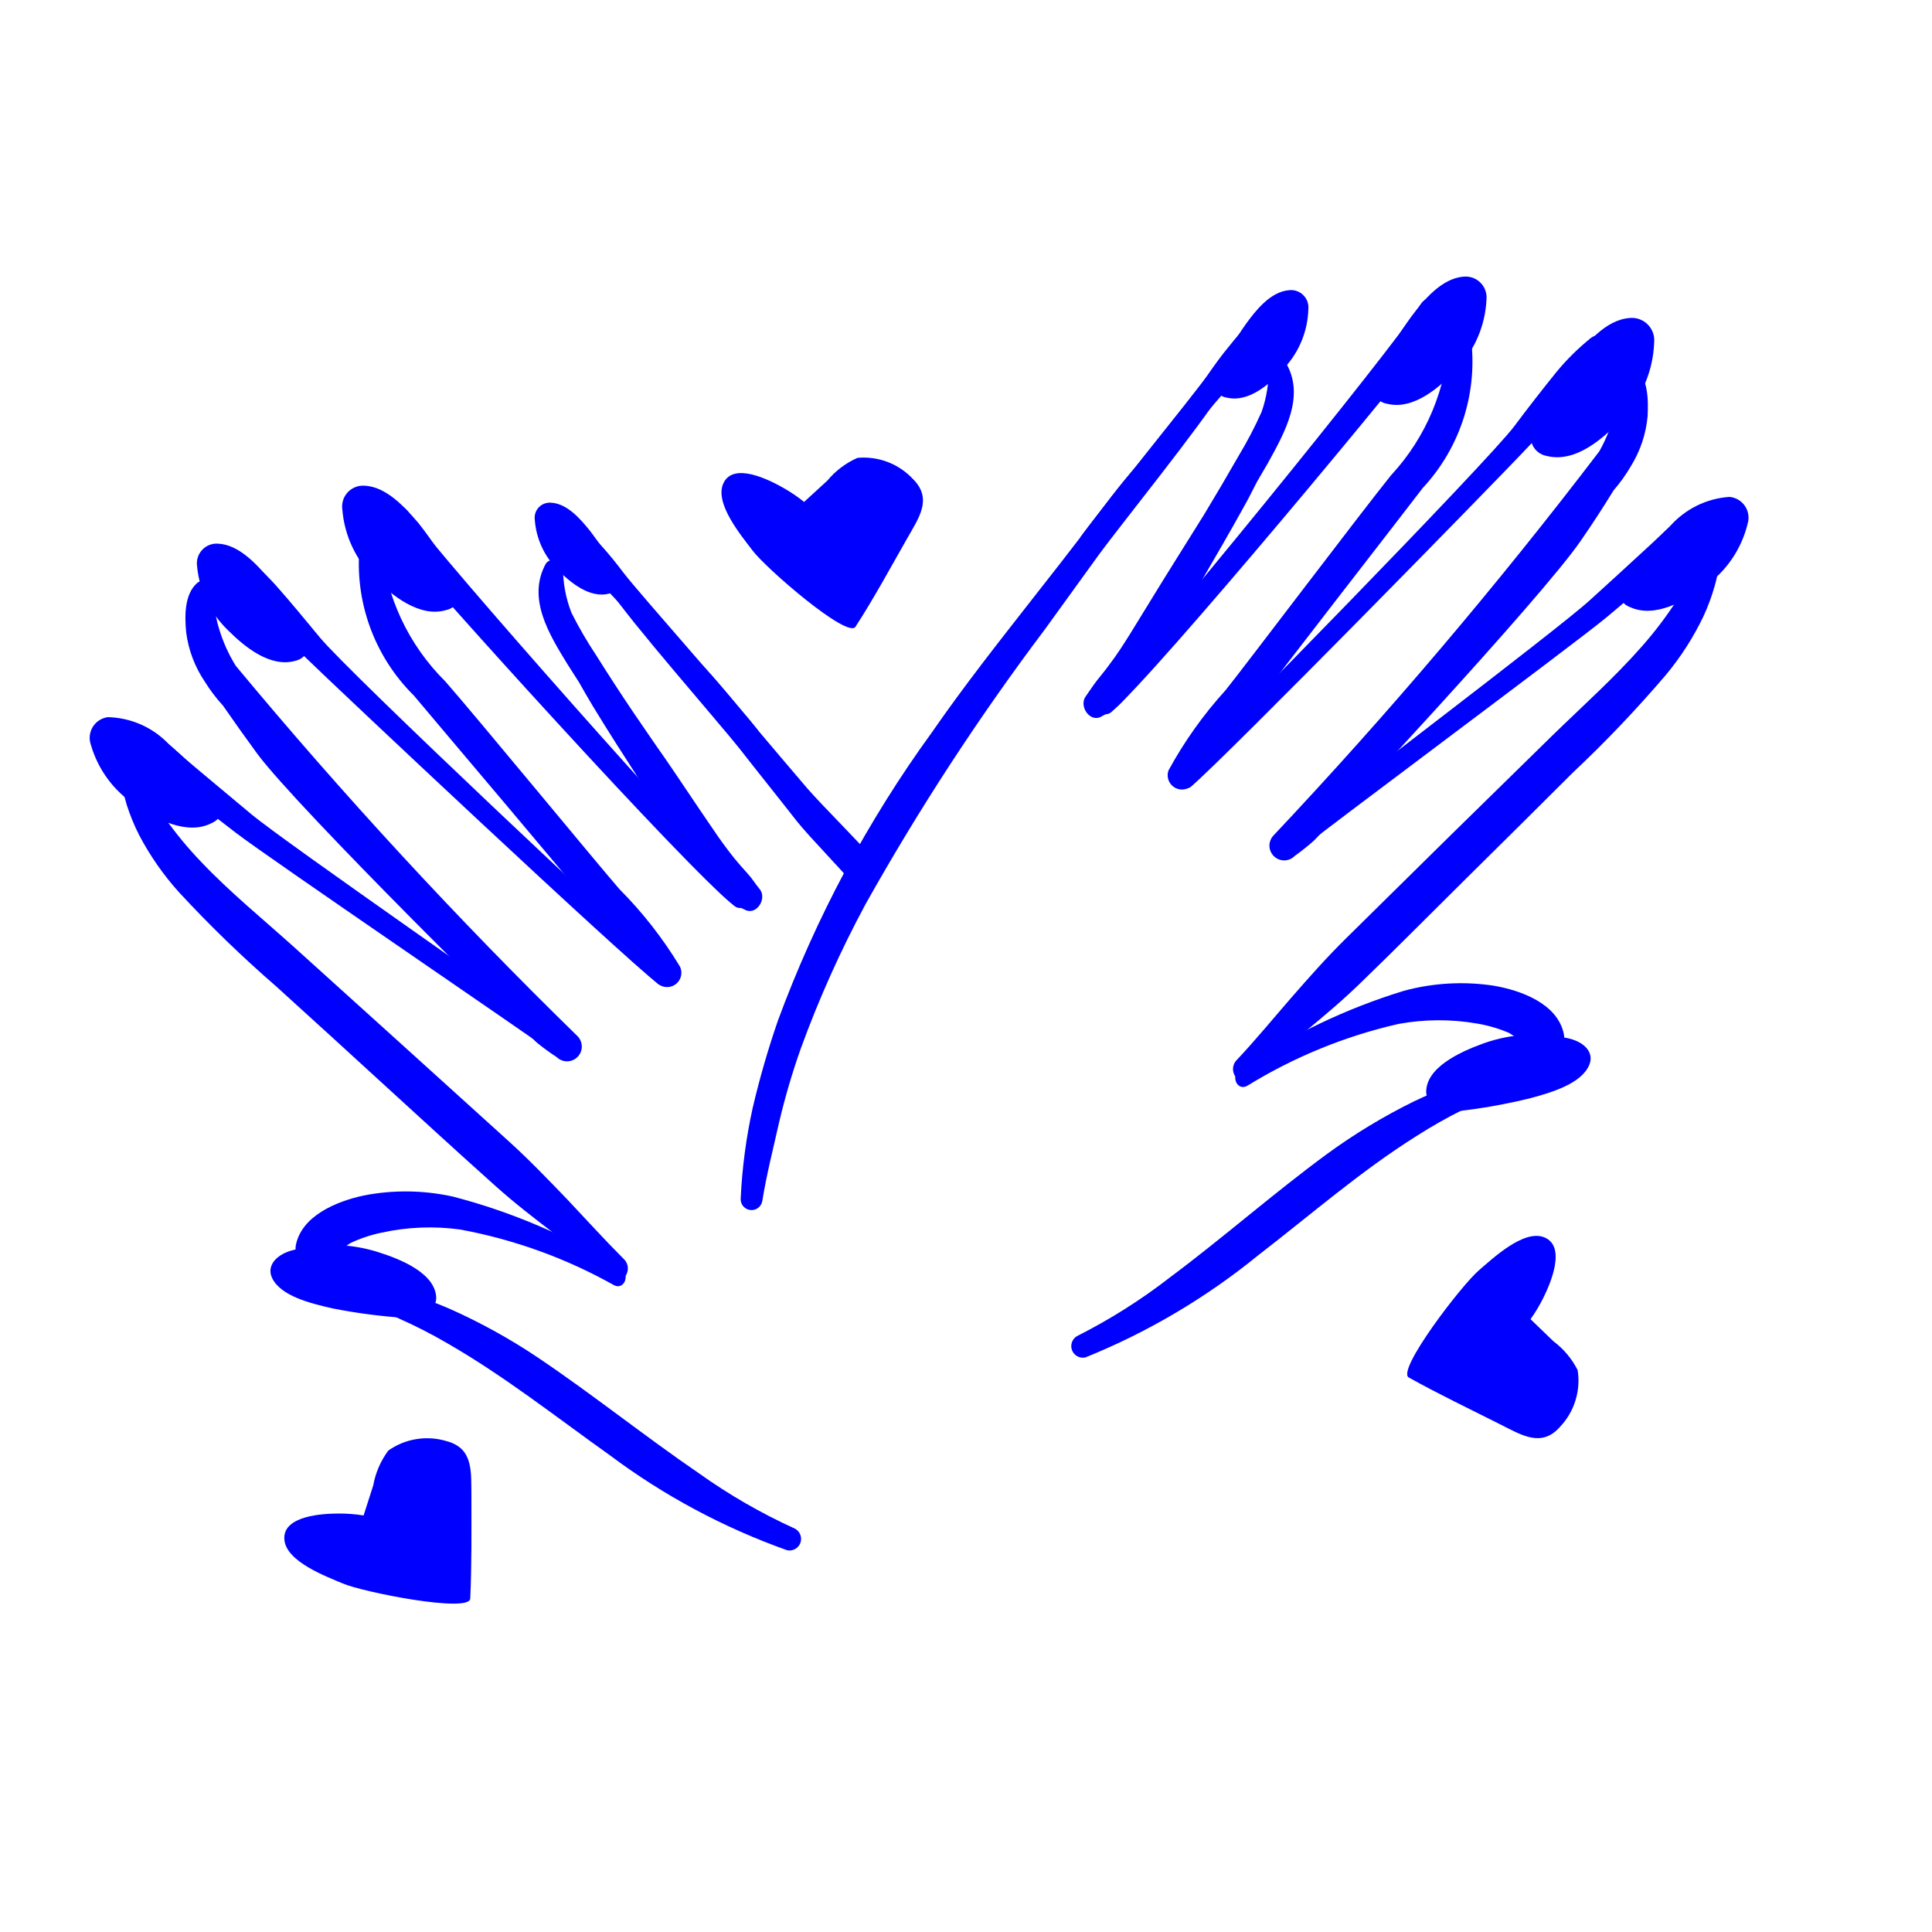
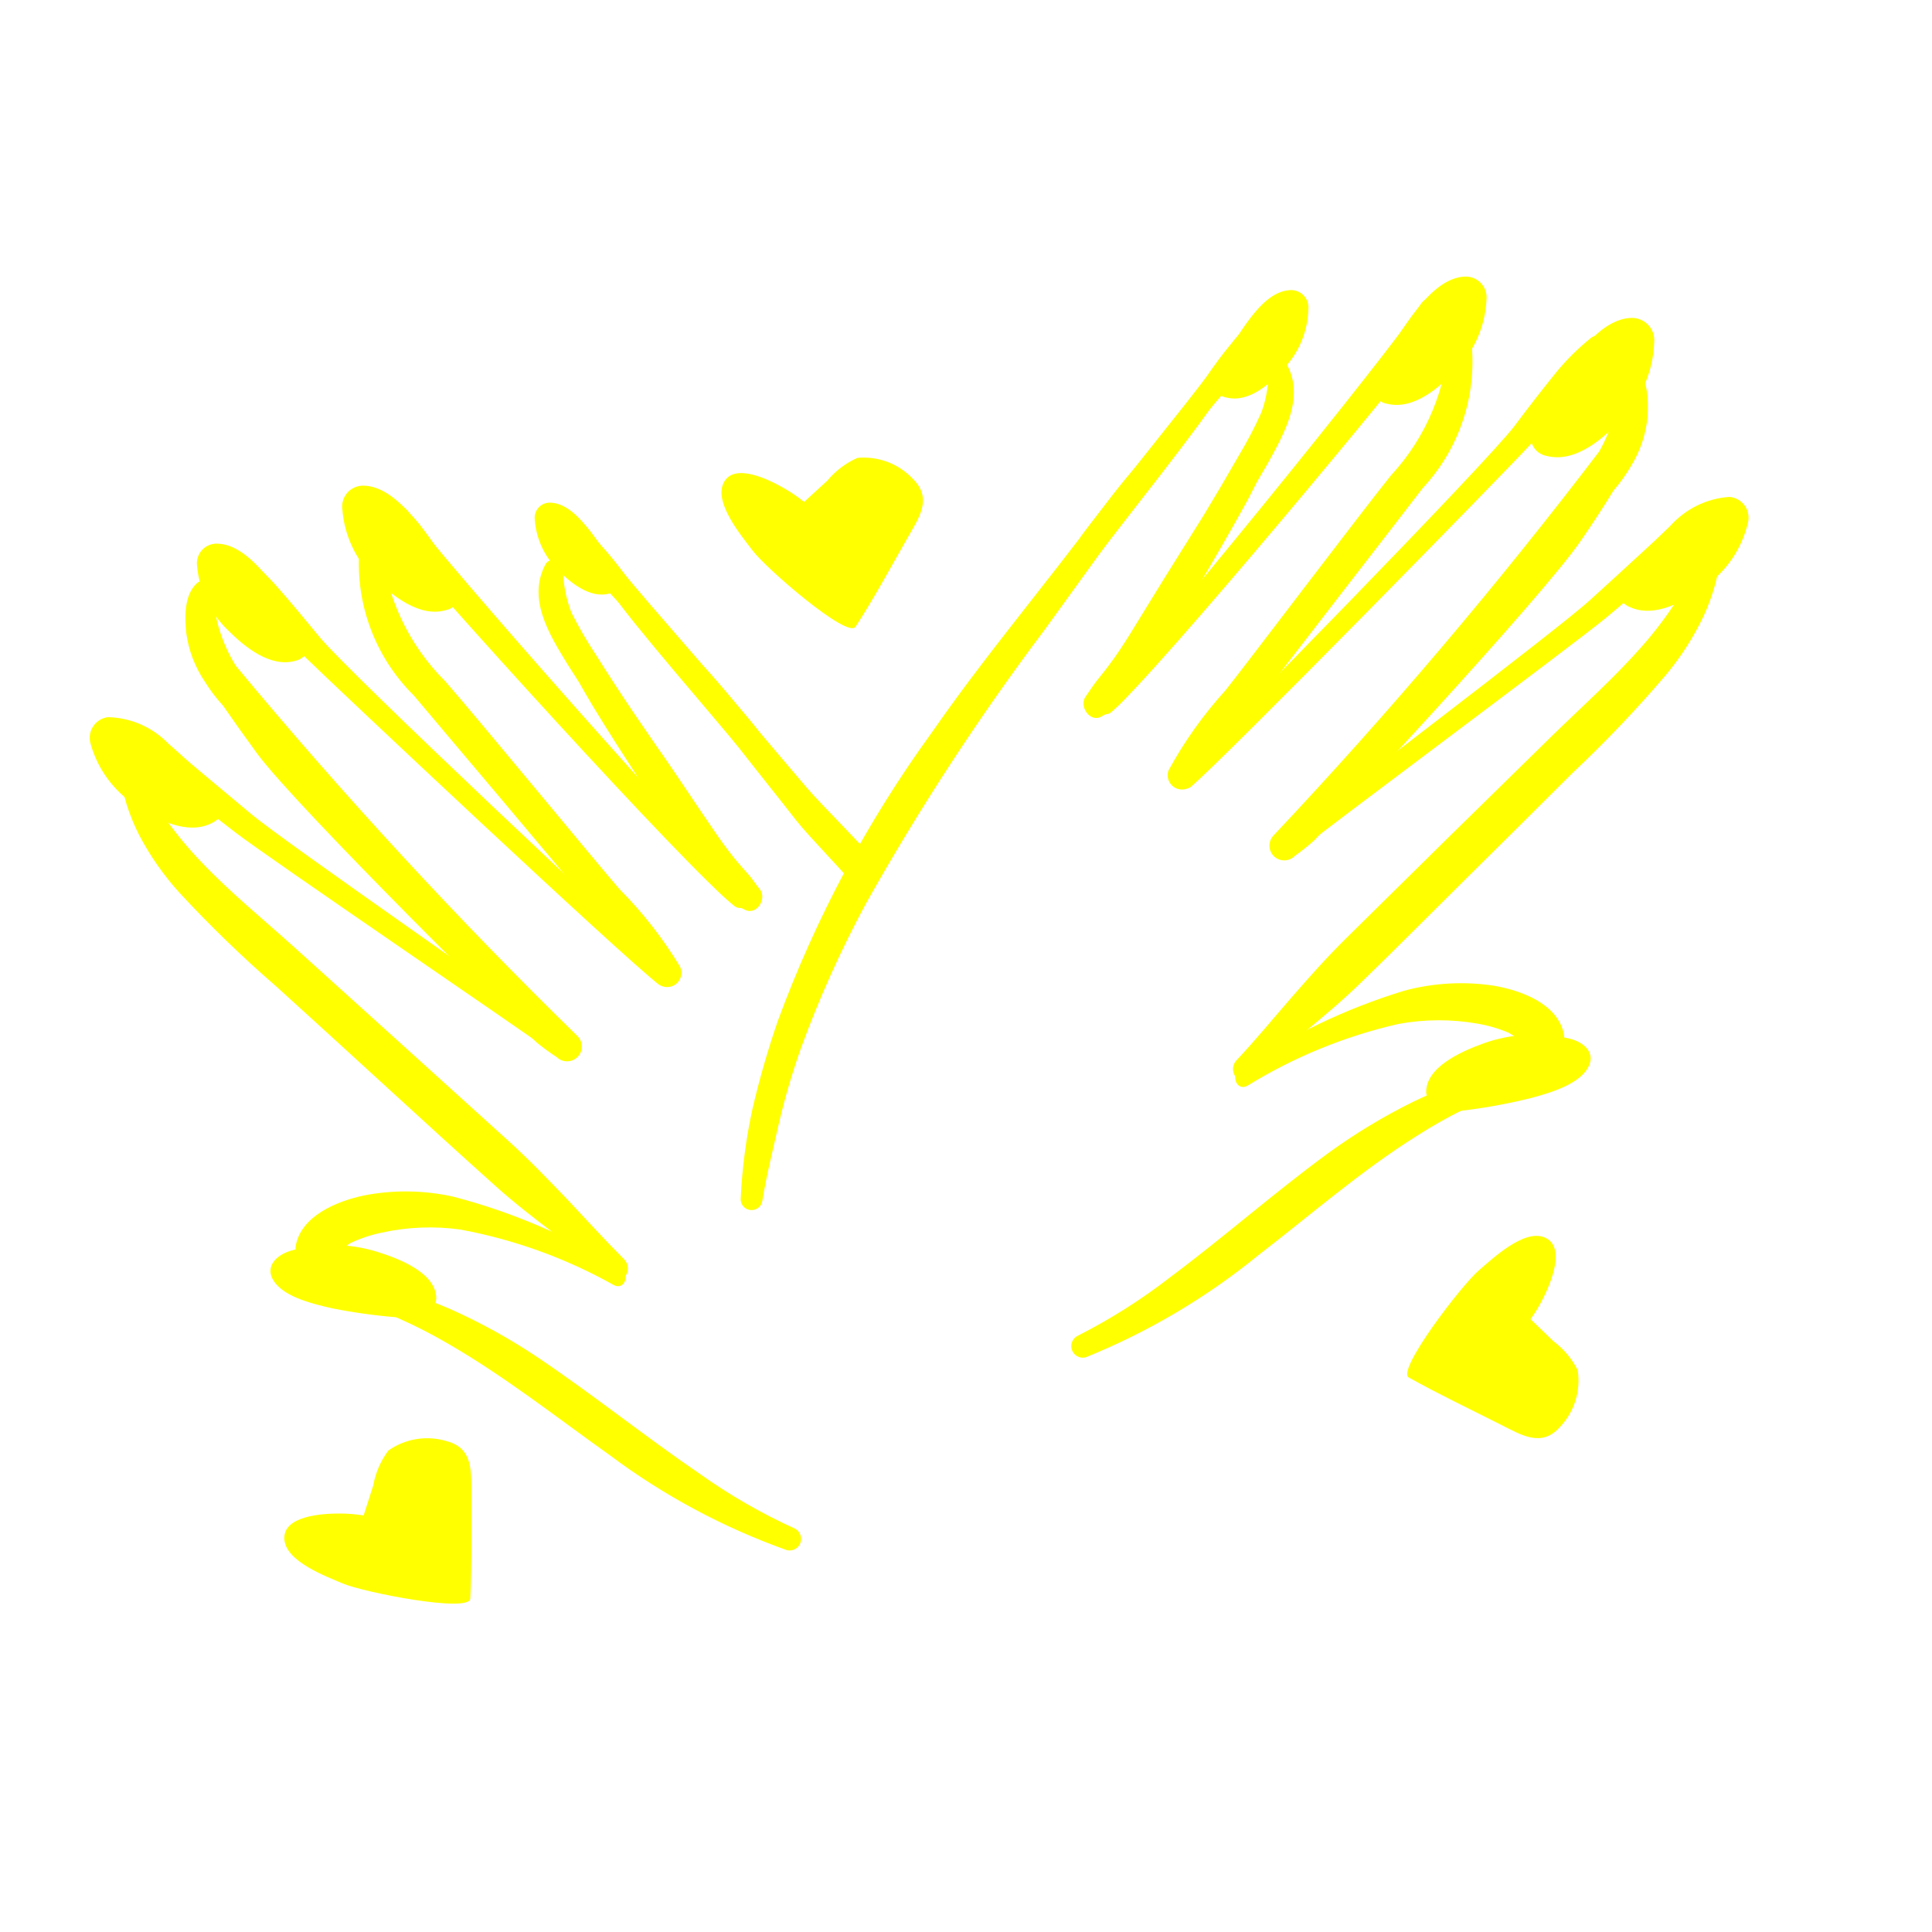
- <svg xmlns="http://www.w3.org/2000/svg" data-name="Layer 1" viewBox="0 0 5 5" x="0px" y="0px" style="fill:blue">
+ <svg xmlns="http://www.w3.org/2000/svg" data-name="Layer 1" viewBox="0 0 5 5" x="0px" y="0px" style="fill:yellow">
  <path d="M3.326.936a.025.025,0,0,0-.043.012.319.319,0,0,1-.018.118A1.043,1.043,0,0,1,3.206,1.179q-.044.077-.09.153c-.025.04-.05.08-.075.12-.039.062-.077.125-.116.188-.017.027-.034.054-.054.08-.01.014-.021.027-.032.041S2.82,1.788,2.81,1.802c-.019.025.011.07.041.052a.232.232,0,0,0,.044-.029.432.432,0,0,0,.037-.041.91.91,0,0,0,.055-.079c.041-.064.079-.129.118-.194.039-.067.078-.134.115-.201.012-.021.022-.042.033-.063l.028-.048C3.325,1.119,3.38,1.023,3.326.936Z" />
  <path d="M3.806.869A.029.029,0,0,0,3.778.845a.028.028,0,0,0-.028.025.564.564,0,0,1-.15.36c-.076.094-.376.491-.428.556a1.065,1.065,0,0,0-.148.208.037.037,0,0,0,.057.042,1.047,1.047,0,0,0,.157-.196c.05-.069.397-.515.444-.577A.48.48,0,0,0,3.806.869Z" />
  <path d="M4.264,1.077c.002-.041.002-.1-.034-.128A.025.025,0,0,0,4.192.96a.193.193,0,0,0-.005.054.252.252,0,0,1-.008.053.399.399,0,0,1-.04.101,12.52,12.52,0,0,1-.843.994.038.038,0,0,0,.055.053.593.593,0,0,0,.05-.04c.019-.018.589-.627.691-.777.029-.042.057-.085.084-.129a.408.408,0,0,0,.045-.063A.295.295,0,0,0,4.264,1.077Z" />
  <path d="M4.375,1.327c-.027.003-.047.031-.067.049l-.063.058q-.064.059-.129.118c-.085.078-.716.554-.804.628-.023.02.005.056.028.038.09-.073.726-.545.816-.619q.065-.054.129-.111l.067-.059c.023-.02.048-.035.056-.067A.03.03,0,0,0,4.375,1.327Z" />
  <path d="M4.452,1.421a.024.024,0,1,0-.048-.006.204.204,0,0,1-.014.037c-.004.012-.01.024-.015.036a.468.468,0,0,1-.035.065.993.993,0,0,1-.09.119c-.072.082-.154.155-.232.231q-.267.261-.532.523c-.051.05-.098.103-.145.157-.047.054-.092.109-.141.161-.025.027.007.072.035.046.095-.085.198-.16.289-.249.092-.089.182-.18.273-.27s.182-.18.273-.271a3.173,3.173,0,0,0,.241-.253.723.723,0,0,0,.098-.153.531.531,0,0,0,.029-.079c.004-.014.007-.029.01-.043C4.451,1.454,4.449,1.438,4.452,1.421Z" />
  <path d="M4.047,2.675c-.017-.078-.111-.112-.181-.124a.565.565,0,0,0-.232.013,1.565,1.565,0,0,0-.425.204c-.025.015-.008.057.019.042a1.292,1.292,0,0,1,.391-.16.578.578,0,0,1,.204-.001.362.362,0,0,1,.082.024.497.497,0,0,1,.067.048C4.005,2.741,4.056,2.718,4.047,2.675Z" />
  <path d="M3.932,2.786a.025.025,0,0,0-.032-.014c-.043.011-.086.017-.128.032a1.048,1.048,0,0,0-.114.047,1.515,1.515,0,0,0-.223.135c-.139.102-.268.216-.406.319a1.482,1.482,0,0,1-.242.153.03.03,0,0,0,.022.055,1.738,1.738,0,0,0,.448-.265c.135-.104.264-.217.409-.308a1.259,1.259,0,0,1,.12-.068A.721.721,0,0,1,3.918,2.818.025.025,0,0,0,3.932,2.786Z" />
  <path d="M4.118.874a.623.623,0,0,0-.091.09c-.037.046-.073.092-.108.139-.071.094-.781.82-.868.9a.023.023,0,0,0,.03.034c.09-.076.8-.801.88-.887.04-.043.079-.087.118-.131A.812.812,0,0,0,4.165.925C4.18.898,4.15.852,4.118.874Z" />
  <path d="M3.677.787c-.081.125-.724.915-.83,1.02-.021.02.006.055.029.036C2.993,1.743,3.647.956,3.737.832,3.766.792,3.703.747,3.677.787Z" />
  <path d="M3.252.837c-.031.005-.052.036-.071.059-.02.024-.038.049-.056.075-.037.053-.292.366-.328.418a.022.022,0,0,0,.035.026c.041-.048.298-.357.34-.404C3.193.988,3.212.965,3.232.943S3.28.9,3.286.87A.03.03,0,0,0,3.252.837Z" />
  <path d="M2.945,1.202c-.049.054-.093.115-.137.173q-.066.086-.133.171c-.09.115-.18.229-.263.349a3.085,3.085,0,0,0-.399.747,2.298,2.298,0,0,0-.065.225,1.389,1.389,0,0,0-.031.233.028.028,0,0,0,.056.007c.011-.068.028-.134.043-.201a1.826,1.826,0,0,1,.057-.194,2.835,2.835,0,0,1,.167-.372,6.312,6.312,0,0,1,.464-.711c.047-.065.094-.13.141-.195.048-.066.274-.347.314-.418A1.784,1.784,0,0,0,2.945,1.202Z" />
  <path d="M1.413,1.458a.025.025,0,0,1,.044.011.319.319,0,0,0,.022.117,1.043,1.043,0,0,0,.064.11q.047.075.097.149c.027.039.053.078.08.116.042.061.082.122.124.183.018.027.037.053.057.078.011.013.022.026.034.039s.02.027.031.04c.02.024-.008.07-.039.053a.232.232,0,0,1-.046-.027.432.432,0,0,1-.039-.039.91.91,0,0,1-.058-.077C1.74,2.15,1.699,2.086,1.658,2.023c-.042-.065-.084-.13-.124-.196-.012-.02-.024-.041-.036-.062L1.468,1.718C1.421,1.641,1.363,1.548,1.413,1.458Z" />
  <path d="M.931,1.411a.029.029,0,0,1,.027-.025.028.028,0,0,1,.029.023.564.564,0,0,0,.165.354c.08.091.396.475.451.538a1.065,1.065,0,0,1,.157.201.037.037,0,0,1-.056.045,1.047,1.047,0,0,1-.165-.189c-.052-.067-.418-.498-.468-.558A.48.48,0,0,1,.931,1.411Z" />
  <path d="M.482,1.638C.478,1.598.476,1.539.51,1.509a.025.025,0,0,1,.039.009.193.193,0,0,1,.007.054.252.252,0,0,0,.01.052.399.399,0,0,0,.044.099,12.52,12.52,0,0,0,.884.958.038.038,0,0,1-.053.055.593.593,0,0,1-.052-.038c-.02-.017-.615-.602-.723-.747C.636,1.91.606,1.868.577,1.826A.408.408,0,0,1,.53,1.764.295.295,0,0,1,.482,1.638Z" />
  <path d="M.381,1.893c.027.001.049.029.069.046l.065.055q.067.056.134.112c.088.074.739.523.829.594.024.019-.003.057-.027.039C1.358,2.671.703,2.226.61,2.155q-.068-.052-.134-.105l-.069-.056C.384,1.975.358,1.96.349,1.929A.03.03,0,0,1,.381,1.893Z" />
  <path d="M.309,1.99a.024.024,0,1,1,.047-.008.204.204,0,0,0,.016.036c.005.012.011.024.016.035a.468.468,0,0,0,.038.063.993.993,0,0,0,.095.115c.075.079.16.148.241.221q.277.25.554.501c.053.048.102.099.152.151.049.052.097.105.147.155.026.026-.004.072-.033.048-.098-.081-.204-.152-.299-.237-.095-.085-.19-.172-.284-.258s-.189-.173-.284-.259a3.173,3.173,0,0,1-.251-.243.723.723,0,0,1-.104-.149.531.531,0,0,1-.032-.078c-.004-.014-.008-.028-.011-.043C.31,2.023.312,2.007.309,1.99Z" />
  <path d="M.765,3.226c.013-.079.106-.117.176-.132a.565.565,0,0,1,.232.003,1.565,1.565,0,0,1,.433.186c.026.014.01.057-.017.043a1.292,1.292,0,0,0-.398-.144.578.578,0,0,0-.203.008.362.362,0,0,0-.081.027.497.497,0,0,0-.065.051A.048.048,0,0,1,.765,3.226Z" />
  <path d="M.885,3.332a.025.025,0,0,1,.031-.015c.043.009.086.014.129.027a1.048,1.048,0,0,1,.116.042,1.515,1.515,0,0,1,.229.126c.143.096.277.204.419.301a1.482,1.482,0,0,0,.248.143.03.03,0,0,1-.02.056,1.738,1.738,0,0,1-.459-.246c-.139-.099-.273-.205-.421-.29a1.259,1.259,0,0,0-.123-.063A.721.721,0,0,0,.9,3.364.025.025,0,0,1,.885,3.332Z" />
  <path d="M.619,1.429a.623.623,0,0,1,.095.086c.039.044.076.089.114.135.075.091.815.787.905.862a.023.023,0,0,1-.029.035C1.61,2.475.871,1.78.787,1.698.745,1.657.704,1.614.664,1.572a.812.812,0,0,1-.089-.09C.558,1.455.586,1.408.619,1.429Z" />
  <path d="M1.056,1.324c.086.121.762.884.872.984.021.019-.003.055-.027.037C1.78,2.251,1.093,1.491.998,1.371.967,1.333,1.028,1.285,1.056,1.324Z" />
  <path d="M1.483,1.356c.031.004.053.034.073.056.021.023.04.047.059.072.039.051.307.353.345.404a.022.022,0,0,1-.034.028c-.043-.046-.313-.345-.356-.39-.021-.022-.041-.043-.062-.065s-.05-.041-.057-.071A.03.03,0,0,1,1.483,1.356Z" />
  <path d="M2.062,2.125c.034.043.131.141.164.184.014-.027.028-.053.04-.08C2.228,2.184,2.127,2.084,2.089,2.04q-.07-.082-.14-.165c-.047-.056-.093-.115-.144-.167A1.784,1.784,0,0,0,1.581,1.531c.043.069.281.341.331.404C1.962,1.999,2.012,2.061,2.062,2.125Z" />
  <path d="M4.062,2.688c.04.01.064.037.051.068-.02.048-.096.071-.152.086a1.466,1.466,0,0,1-.191.034l-.011 0a.056.056,0,0,1-.068-.048c-.002-.064.085-.105.149-.128A.394.394,0,0,1,4.062,2.688Z" />
  <path d="M4.281.886A.058.058,0,0,0,4.217.823c-.062.005-.112.066-.147.112a1.189,1.189,0,0,0-.098.161l-.004.01a.05.05,0,0,0,.035.074c.075.019.149-.047.196-.098A.302.302,0,0,0,4.281.886Z" />
  <path d="M4.523,1.355a.054.054,0,0,0-.047-.069.224.224,0,0,0-.154.076,1.101,1.101,0,0,0-.118.128l-.005.008a.046.046,0,0,0,.019.073c.065.03.144-.016.195-.054A.279.279,0,0,0,4.523,1.355Z" />
  <path d="M1.384,1.345a.039.039,0,0,1,.042-.044c.042.002.077.043.101.073a.802.802,0,0,1,.069.106l.003.006a.034.034,0,0,1-.022.05c-.05.014-.102-.029-.134-.062A.203.203,0,0,1,1.384,1.345Z" />
  <path d="M.752,3.237c-.039.012-.062.04-.048.07.022.047.099.066.156.079a1.466,1.466,0,0,0,.192.025l.011-0A.056.056,0,0,0,1.129,3.36c-.001-.064-.09-.101-.155-.121A.394.394,0,0,0,.752,3.237Z" />
  <path d="M.51,1.465A.051.051,0,0,1,.564,1.407c.054.002.101.054.133.092a1.039,1.039,0,0,1,.092.137l.004.008a.044.044,0,0,1-.028.066c-.065.019-.132-.036-.174-.078A.264.264,0,0,1,.51,1.465Z" />
  <path d="M.886,1.319a.054.054,0,0,1,.057-.062c.057.002.106.057.141.098A1.101,1.101,0,0,1,1.18,1.5l.004.009a.046.046,0,0,1-.03.07c-.068.02-.14-.038-.185-.083A.279.279,0,0,1,.886,1.319Z" />
  <path d="M.235,1.927a.054.054,0,0,1,.044-.071.224.224,0,0,1,.157.069,1.101,1.101,0,0,1,.123.123l.005.008a.046.046,0,0,1-.016.074c-.063.033-.145-.01-.197-.046A.279.279,0,0,1,.235,1.927Z" />
  <path d="M3.386.8A.045.045,0,0,0,3.336.751c-.048.004-.086.052-.112.088A.918.918,0,0,0,3.15.964L3.147.972a.038.038,0,0,0,.028.057c.058.014.115-.038.15-.078A.233.233,0,0,0,3.386.8Z" />
  <path d="M3.847.775A.054.054,0,0,0,3.788.716c-.057.004-.104.061-.136.104a1.101,1.101,0,0,0-.091.149L3.557.977a.046.046,0,0,0,.033.068c.069.017.138-.044.181-.091A.279.279,0,0,0,3.847.775Z" />
  <path d="M4.037,3.693a.174.174,0,0,0,.046-.147.214.214,0,0,0-.063-.075l-.059-.057a.391.391,0,0,0,.033-.055c.018-.036.061-.134.002-.157-.053-.021-.134.056-.168.085-.045.038-.215.26-.182.278.077.043.157.081.236.121C3.938,3.714,3.989,3.747,4.037,3.693Z" />
  <path d="M2.363,1.24A.174.174,0,0,0,2.219,1.185a.214.214,0,0,0-.078.059L2.081,1.299a.391.391,0,0,0-.053-.036c-.035-.02-.13-.069-.156-.012-.024.052.048.137.075.173.035.047.247.23.267.198.048-.074.09-.152.134-.229C2.378,1.34,2.414,1.291,2.363,1.24Z" />
  <path d="M1.157,3.73a.174.174,0,0,0-.152.024.214.214,0,0,0-.039.09l-.025.078a.391.391,0,0,0-.064-.005c-.04,0-.147.005-.141.068.005.057.109.095.151.113.054.023.329.077.33.039.004-.088.003-.177.003-.265C1.219,3.81,1.226,3.749,1.157,3.73Z" />
</svg>
